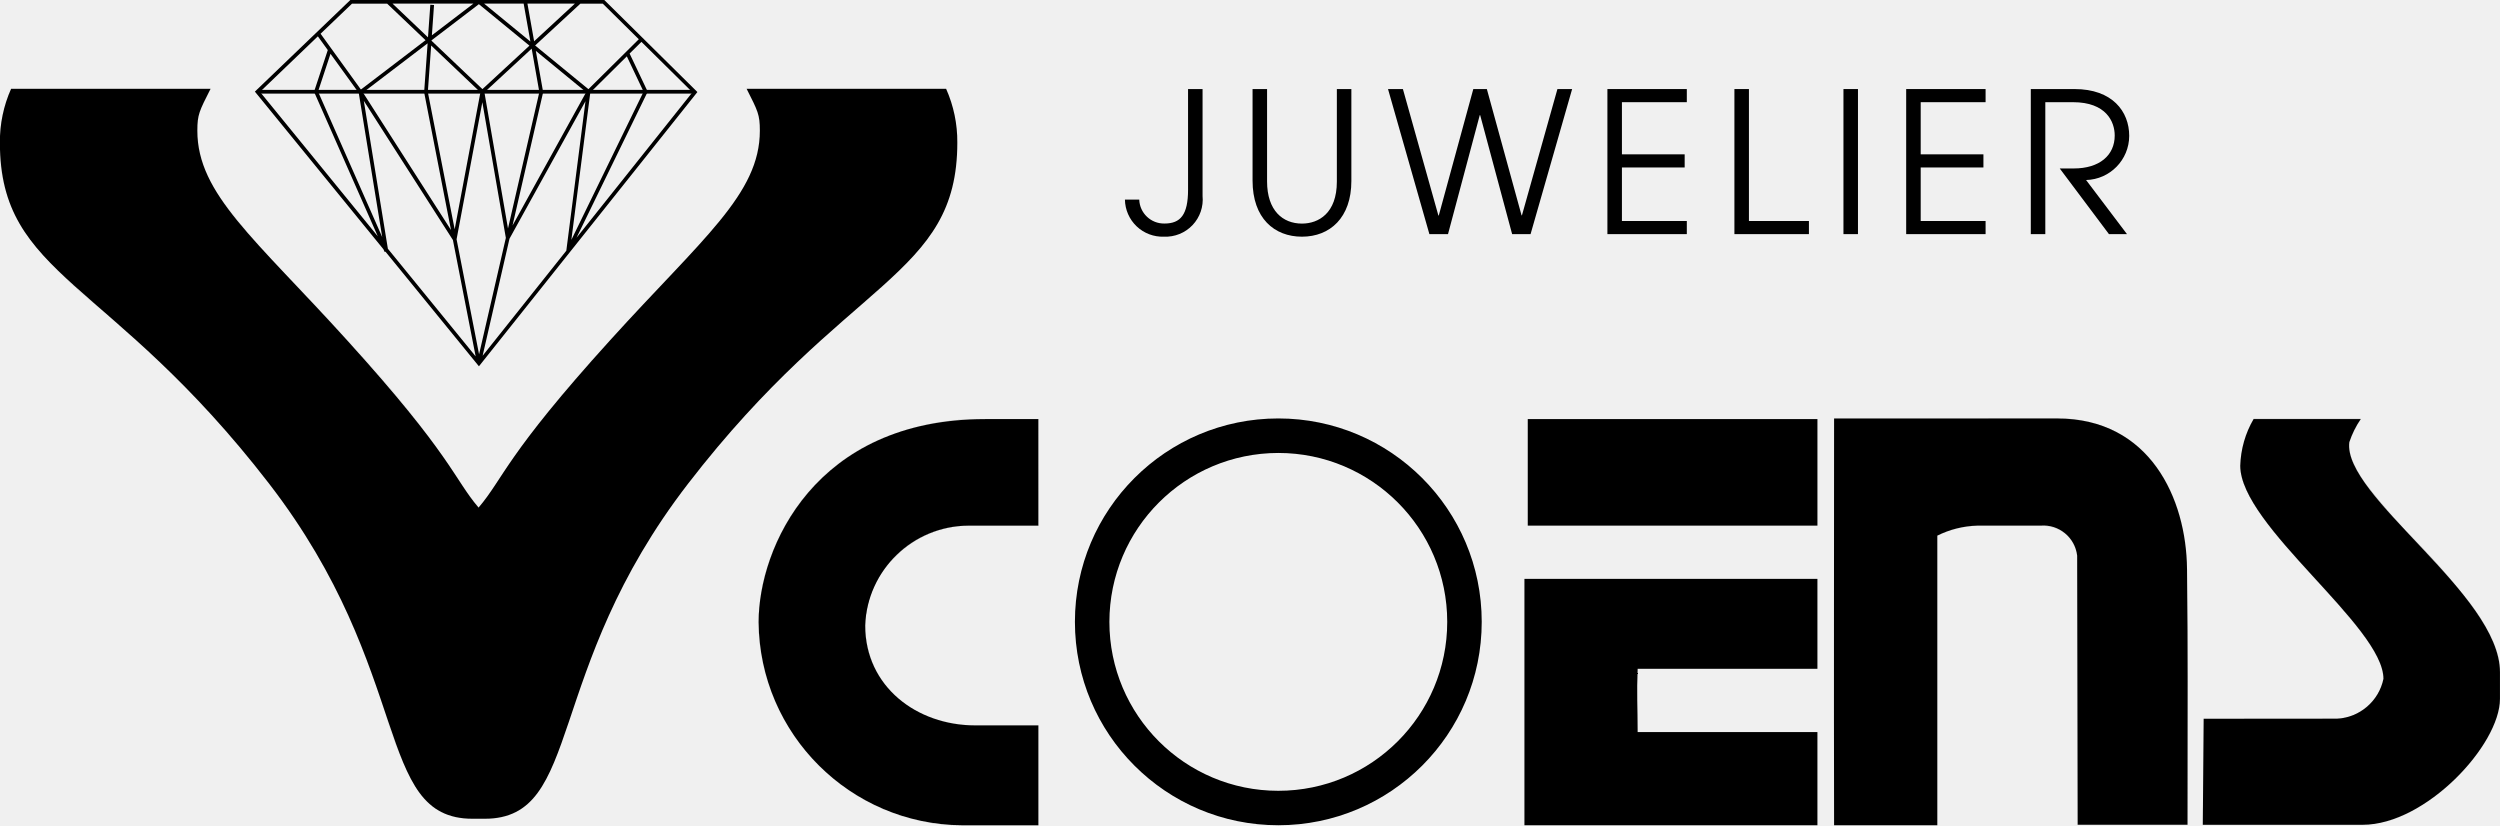
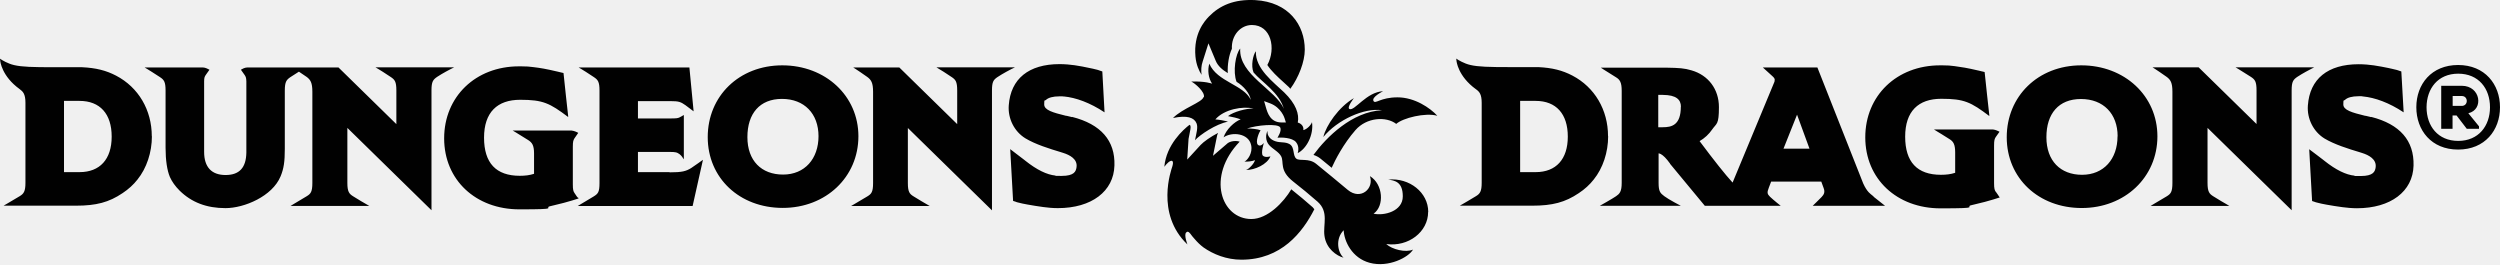
- <svg xmlns="http://www.w3.org/2000/svg" width="195.524" height="64.546" viewBox="0 0 195.524 64.546">
-   <g id="Group_31" data-name="Group 31" transform="translate(-375.959 -213.662)">
-     <g id="Group_19" data-name="Group 19" transform="translate(435.29 246.39)">
-       <g id="Group_13" data-name="Group 13" transform="translate(0 0.048)">
-         <path id="Path_23" data-name="Path 23" d="M617.32,337.214h4.167v8.333h-5.468a8.117,8.117,0,0,0-8.073,7.812c0,4.765,4.036,7.812,8.594,7.812h4.948v7.812H615.5A16.033,16.033,0,0,1,599.612,353.1c0-5.833,4.427-15.884,17.708-15.884Z" transform="translate(-599.612 -337.214)" />
-         <path id="Path_24" data-name="Path 24" d="M615.5,368.983a15.494,15.494,0,0,1-6.2-1.285,15.966,15.966,0,0,1-2.7-1.5,16.281,16.281,0,0,1-5.746-7.03,15.47,15.47,0,0,1-1.244-6.075,15.077,15.077,0,0,1,.9-4.943,16.775,16.775,0,0,1,1.2-2.646,16.124,16.124,0,0,1,1.773-2.54,15.562,15.562,0,0,1,5.465-4.093,20.177,20.177,0,0,1,8.369-1.662h4.167v8.333h-5.469a7.9,7.9,0,0,0-3.107.639,8.335,8.335,0,0,0-2.57,1.715,8.1,8.1,0,0,0-1.75,2.492,7.221,7.221,0,0,0-.646,2.967,7.527,7.527,0,0,0,.7,3.231,7.373,7.373,0,0,0,1.886,2.462,8.539,8.539,0,0,0,2.741,1.569,9.769,9.769,0,0,0,3.265.551h4.948v7.812Zm5.99-31.769H617.32a20.182,20.182,0,0,0-8.369,1.662,15.562,15.562,0,0,0-5.465,4.093,16.119,16.119,0,0,0-1.772,2.54,16.776,16.776,0,0,0-1.2,2.646,15.085,15.085,0,0,0-.9,4.943,15.47,15.47,0,0,0,1.244,6.075,16.173,16.173,0,0,0,1.461,2.694A16.315,16.315,0,0,0,606.6,366.2a15.937,15.937,0,0,0,2.7,1.5,15.5,15.5,0,0,0,6.2,1.285h5.99v-7.812h-4.948a9.776,9.776,0,0,1-3.265-.55,8.549,8.549,0,0,1-2.741-1.569,7.381,7.381,0,0,1-1.886-2.462,7.53,7.53,0,0,1-.7-3.231,7.223,7.223,0,0,1,.646-2.968,8.1,8.1,0,0,1,1.75-2.491,8.34,8.34,0,0,1,2.57-1.715,7.9,7.9,0,0,1,3.107-.638h5.469Z" transform="translate(-599.612 -337.214)" />
-       </g>
-       <g id="Group_14" data-name="Group 14" transform="translate(84.1 0)">
-         <path id="Path_25" data-name="Path 25" d="M934.092,337.035c7.264,0,10.1,6.27,10.156,11.766.079,7.448.039,9.41.039,20.009h-8.592l-.039-21.05a2.664,2.664,0,0,0-2.866-2.344h-4.946a7.484,7.484,0,0,0-3.126.781v22.656h-8.073c-.025-12.385,0-19.551,0-31.817Z" transform="translate(-916.633 -337.035)" />
-         <path id="Path_26" data-name="Path 26" d="M916.644,368.851c-.017-8.051-.012-13.761-.006-20.372,0-3.517.006-7.153.006-11.445h17.447a9.921,9.921,0,0,1,4.645,1.066,9,9,0,0,1,3.138,2.757,12.117,12.117,0,0,1,1.786,3.787,15.727,15.727,0,0,1,.587,4.157c.056,5.283.052,7.731.045,12.608,0,1.925-.006,4.32-.006,7.4h-8.592l-.04-21.051a2.558,2.558,0,0,0-.515-1.289,2.5,2.5,0,0,0-.87-.732,3.235,3.235,0,0,0-1.48-.322h-4.946a7.478,7.478,0,0,0-3.125.781v22.656Zm0-31.817c0,4.292,0,7.928-.006,11.445-.006,6.611-.01,12.321.006,20.372h8.073V346.2a7.474,7.474,0,0,1,3.125-.781h4.946a3.235,3.235,0,0,1,1.48.322,2.492,2.492,0,0,1,.87.732,2.558,2.558,0,0,1,.515,1.289l.04,21.051h8.592c0-3.081,0-5.476.006-7.4.007-4.877.01-7.325-.045-12.608a15.727,15.727,0,0,0-.587-4.157,12.116,12.116,0,0,0-1.786-3.787,9,9,0,0,0-3.139-2.757,9.92,9.92,0,0,0-4.644-1.066Z" transform="translate(-916.633 -337.034)" />
-       </g>
-       <g id="Group_15" data-name="Group 15" transform="translate(112.954 0.048)">
-         <path id="Path_27" data-name="Path 27" d="M1025.464,360.65h10.416a3.916,3.916,0,0,0,3.645-3.125c0-4.114-11.2-11.952-11.2-16.666a7.675,7.675,0,0,1,1.043-3.645h8.379a7.323,7.323,0,0,0-.89,1.8c-.56,4.2,11.78,11.9,11.78,17.995v2.083c0,3.619-5.813,9.853-10.741,9.853h-12.5Z" transform="translate(-1025.401 -337.214)" />
-         <path id="Path_28" data-name="Path 28" d="M1037.9,368.941h-12.5l.064-8.291h10.416a3.36,3.36,0,0,0,1.525-.367,4.086,4.086,0,0,0,1.147-.873,3.34,3.34,0,0,0,.973-1.885,3.827,3.827,0,0,0-.45-1.641,12.029,12.029,0,0,0-1.193-1.895c-.991-1.331-2.292-2.754-3.67-4.26-2.893-3.163-5.884-6.433-5.884-8.87a7.487,7.487,0,0,1,.98-3.522l.062-.123h8.379a7.448,7.448,0,0,0-.89,1.8,3.082,3.082,0,0,0,.3,1.619,9.525,9.525,0,0,0,1.12,1.859,50.705,50.705,0,0,0,3.726,4.239,55.518,55.518,0,0,1,4.509,5.193c1.432,1.979,2.129,3.642,2.129,5.085v2.083a6.509,6.509,0,0,1-.985,3.066,15.567,15.567,0,0,1-6,5.756A8.243,8.243,0,0,1,1037.9,368.941Zm-12.434-8.291-.064,8.291h12.5a8.243,8.243,0,0,0,3.757-1.031,15.564,15.564,0,0,0,6-5.756,6.507,6.507,0,0,0,.986-3.066V357c0-1.443-.7-3.106-2.129-5.085a55.518,55.518,0,0,0-4.509-5.193,50.661,50.661,0,0,1-3.726-4.239,9.513,9.513,0,0,1-1.12-1.859,3.08,3.08,0,0,1-.3-1.619,7.435,7.435,0,0,1,.89-1.8h-8.379l-.062.123a7.487,7.487,0,0,0-.98,3.522c0,2.437,2.991,5.708,5.884,8.87,1.378,1.506,2.679,2.929,3.67,4.26a12.05,12.05,0,0,1,1.193,1.895,3.822,3.822,0,0,1,.45,1.641,3.34,3.34,0,0,1-.973,1.885,4.09,4.09,0,0,1-1.147.873,3.36,3.36,0,0,1-1.525.367Z" transform="translate(-1025.4 -337.214)" />
-       </g>
-       <g id="Group_18" data-name="Group 18" transform="translate(59.894 0.048)">
-         <g id="Group_16" data-name="Group 16" transform="translate(0.26)">
-           <path id="Path_29" data-name="Path 29" d="M826.364,337.214H849.02v8.333H826.364v-8.333Z" transform="translate(-826.364 -337.214)" />
-           <path id="Path_30" data-name="Path 30" d="M826.364,345.547v-8.333H849.02v8.333Zm0-8.333v8.333H849.02v-8.333Z" transform="translate(-826.364 -337.214)" />
-         </g>
-         <g id="Group_17" data-name="Group 17" transform="translate(0 12.499)">
-           <path id="Path_31" data-name="Path 31" d="M848.3,403.6H825.385V384.33H848.3v7.031H834.24c-.08,1.928,0,3.021,0,4.947H848.3Z" transform="translate(-825.385 -384.33)" />
-           <path id="Path_32" data-name="Path 32" d="M848.3,403.6H825.385V384.33H848.3v7.031H834.24c-.051,1.251-.037,2.133-.019,3.154.01.549.019,1.117.019,1.793H848.3Zm0-19.27H825.385V403.6H848.3v-7.292H834.24c0-.676-.01-1.244-.019-1.793-.017-1.021-.033-1.9.019-3.154H848.3Z" transform="translate(-825.385 -384.33)" />
-         </g>
-       </g>
-     </g>
-     <g id="Group_20" data-name="Group 20" transform="translate(395.898 213.662)">
-       <path id="Path_33" data-name="Path 33" d="M468.64,242.31l-7.31-8.965-.06.027-.1-.217-10.053-12.328,7.466-7.165h19.861l.043.042,7.239,7.156Zm-7.121-9.194,6.865,8.419-1.778-9.1-6.97-10.886Zm9.51-.784-2.1,9.153,6.545-8.215h0l1.5-11.694Zm-4.137.044,1.759,9,2.094-9.107-1.838-10.613ZM477.35,220.9l-1.481,11.522,5.648-11.591-1.31-2.762Zm3.075-3.049,1.414,2.981-5.566,11.424,9.065-11.378-3.989-3.943Zm-24.369,2.973,5.02,11.38-1.836-11.278-2.209-3.057Zm-4.539.022,9.214,11.3-4.987-11.306,1.075-3.262-.776-1.074Zm8.056.058,6.881,10.746-2.1-10.771.273-3.827Zm5.07-.044,2.1,10.737,2.013-10.714-3.851-3.661Zm4.426.025,1.844,10.647,2.452-10.666-.6-3.4Zm4.02-3.245.574,3.233-.007.029L471.267,231.3l5.759-10.427ZM456.256,216.3l3.153,4.364,5.056-3.857-3-2.856h-2.754Zm16.779.919,4.168,3.417,3.94-3.905-2.814-2.781h-1.756Zm-8.105-.374,3.983,3.787,3.678-3.4-3.955-3.243-3.7,2.826Zm4.117-2.9,3.617,2.965-.526-2.965Zm3.387,0,.523,2.945,3.186-2.945Zm-10.551,0,2.773,2.636.182-2.549.291.021-.169,2.371,3.248-2.479Z" transform="translate(-451.122 -213.662)" />
-       <path id="Path_34" data-name="Path 34" d="M708.765,339.732a13.211,13.211,0,1,1-13.211,13.211,13.226,13.226,0,0,1,13.211-13.211m0-2.7a15.908,15.908,0,1,0,15.909,15.908,15.908,15.908,0,0,0-15.909-15.908Z" transform="translate(-628.728 -304.306)" />
-     </g>
-     <g id="Group_21" data-name="Group 21" transform="translate(375.959 220.608)">
-       <path id="Path_35" data-name="Path 35" d="M413.863,296.934c7.72,0,4.538-11.468,15.91-26.205,12.446-16.144,21.057-16.144,21.057-26.675a10.151,10.151,0,0,0-.876-4.207h-15.6c.88,1.742,1.033,2.008,1.033,3.273,0,4.959-4.493,8.421-11.7,16.379-8.19,9.031-8.346,10.813-10.3,13.1-1.95-2.289-2.1-4.071-10.294-13.1-7.206-7.958-11.7-11.42-11.7-16.379,0-1.264.153-1.531,1.034-3.273h-15.6a10.117,10.117,0,0,0-.876,4.207c0,10.531,8.61,10.531,21.057,26.675,11.372,14.738,8.189,26.205,15.911,26.205Z" transform="translate(-375.959 -239.846)" />
-       <path id="Path_36" data-name="Path 36" d="M413.863,296.933h-.936a5.208,5.208,0,0,1-2.527-.57,5.044,5.044,0,0,1-1.75-1.637,25.5,25.5,0,0,1-2.534-6.035,75.861,75.861,0,0,0-3.1-8.091,51.033,51.033,0,0,0-6-9.873,82.481,82.481,0,0,0-7.218-8.211c-2.212-2.2-4.207-3.934-5.968-5.465a34.319,34.319,0,0,1-5.784-5.8,11.876,11.876,0,0,1-2.087-7.2,10.151,10.151,0,0,1,.876-4.207h15.6l-.07.139c-.816,1.613-.963,1.9-.963,3.134a9.455,9.455,0,0,0,2.01,5.569,61.56,61.56,0,0,0,5.586,6.4c1.225,1.3,2.614,2.766,4.1,4.41a78.811,78.811,0,0,1,8.716,10.9,20.386,20.386,0,0,0,1.578,2.2,20.432,20.432,0,0,0,1.581-2.2,78.972,78.972,0,0,1,8.716-10.9c1.489-1.644,2.878-3.114,4.1-4.41a61.6,61.6,0,0,0,5.585-6.4,9.456,9.456,0,0,0,2.01-5.569c0-1.229-.147-1.519-.961-3.13l-.072-.143h15.6a10.19,10.19,0,0,1,.876,4.207,11.877,11.877,0,0,1-2.087,7.2,34.324,34.324,0,0,1-5.784,5.8c-1.76,1.531-3.756,3.266-5.968,5.465a82.446,82.446,0,0,0-7.218,8.211,51.036,51.036,0,0,0-6,9.874,76.036,76.036,0,0,0-3.1,8.091,25.487,25.487,0,0,1-2.533,6.034,5.041,5.041,0,0,1-1.749,1.637A5.208,5.208,0,0,1,413.863,296.933Zm-21.43-57.087h-15.6a10.151,10.151,0,0,0-.876,4.207,11.875,11.875,0,0,0,2.087,7.2,34.317,34.317,0,0,0,5.784,5.8c1.76,1.53,3.756,3.265,5.968,5.465a82.481,82.481,0,0,1,7.218,8.211,51.031,51.031,0,0,1,6,9.873,76,76,0,0,1,3.1,8.091,25.485,25.485,0,0,0,2.534,6.035,5.047,5.047,0,0,0,1.75,1.637,5.208,5.208,0,0,0,2.527.57h.936a5.2,5.2,0,0,0,2.526-.57,5.038,5.038,0,0,0,1.749-1.637,25.487,25.487,0,0,0,2.533-6.034,76.034,76.034,0,0,1,3.1-8.091,51.053,51.053,0,0,1,6-9.874,82.415,82.415,0,0,1,7.218-8.211c2.212-2.2,4.207-3.935,5.968-5.465a34.322,34.322,0,0,0,5.784-5.8,11.876,11.876,0,0,0,2.087-7.2,10.19,10.19,0,0,0-.876-4.207h-15.6l.072.143c.814,1.611.961,1.9.961,3.13a9.456,9.456,0,0,1-2.01,5.569,61.6,61.6,0,0,1-5.585,6.4c-1.225,1.3-2.614,2.766-4.1,4.41a78.94,78.94,0,0,0-8.716,10.9,20.467,20.467,0,0,1-1.581,2.2,20.386,20.386,0,0,1-1.578-2.2,78.831,78.831,0,0,0-8.716-10.9c-1.489-1.644-2.878-3.113-4.1-4.41a61.631,61.631,0,0,1-5.586-6.4,9.457,9.457,0,0,1-2.01-5.569c0-1.23.147-1.521.963-3.134Z" transform="translate(-375.959 -239.846)" />
-     </g>
-     <g id="Group_22" data-name="Group 22" transform="translate(463.939 220.627)">
-       <path id="Path_37" data-name="Path 37" d="M712.542,239.918h1.135v8.357a2.909,2.909,0,0,1-3.021,3.189,2.947,2.947,0,0,1-3.051-2.9h1.12a1.937,1.937,0,0,0,1.978,1.871c1.242,0,1.84-.675,1.84-2.653Z" transform="translate(-707.605 -239.918)" />
-       <path id="Path_38" data-name="Path 38" d="M751.825,239.918h1.135v7.191c0,2.867-1.671,4.355-3.864,4.355-2.162,0-3.864-1.441-3.864-4.385v-7.161h1.135v7.222c0,2.284,1.227,3.3,2.729,3.3,1.3,0,2.729-.813,2.729-3.281Z" transform="translate(-735.25 -239.918)" />
-       <path id="Path_39" data-name="Path 39" d="M794.877,251.264l-2.5-9.307h-.031l-2.484,9.307h-1.456l-3.236-11.346h1.165l2.775,9.89h.03l2.7-9.89H792.9l2.714,9.875h.031l2.775-9.875h1.15l-3.251,11.346Z" transform="translate(-764.594 -239.918)" />
-       <path id="Path_40" data-name="Path 40" d="M849.849,251.264V239.918h6.21v1.027h-5.075v4.079h4.907v1.027h-4.907v4.186h5.075v1.027Z" transform="translate(-812.114 -239.918)" />
-       <path id="Path_41" data-name="Path 41" d="M887.3,251.264V239.918h1.135v10.319h4.692v1.027Z" transform="translate(-839.632 -239.918)" />
-       <path id="Path_42" data-name="Path 42" d="M919.44,251.264V239.918h1.135v11.346Z" transform="translate(-863.244 -239.918)" />
-       <path id="Path_43" data-name="Path 43" d="M937.934,251.264V239.918h6.21v1.027h-5.075v4.079h4.906v1.027h-4.906v4.186h5.075v1.027Z" transform="translate(-876.832 -239.918)" />
-       <path id="Path_44" data-name="Path 44" d="M980.8,251.264l-3.849-5.136h1.1c2.008,0,3.2-1.027,3.2-2.576,0-1.073-.659-2.607-3.266-2.607h-2.162v10.319h-1.135V239.918h3.419c2.959,0,4.278,1.748,4.278,3.665a3.466,3.466,0,0,1-3.373,3.45l3.2,4.232Z" transform="translate(-903.84 -239.918)" />
-     </g>
-     <g id="Group_23" data-name="Group 23" transform="translate(396.1 220.691)">
-       <line id="Line_2" data-name="Line 2" x2="34.178" transform="translate(0 0.146)" fill="#fff" />
-       <rect id="Rectangle_3" data-name="Rectangle 3" width="34.178" height="0.292" transform="translate(0 0)" />
-     </g>
-   </g>
+ <svg xmlns="http://www.w3.org/2000/svg" id="Layer_1" version="1.1" viewBox="0 0 2249.8 237.7">
+   <path d="M2249.8,96.5c0,20.7-13.6,38.1-37.7,38.1s-37.6-17.4-37.6-38.1,13.6-38,37.6-38c24.1,0,37.7,17.4,37.7,38M2212.2,126.8c18.2,0,28.6-13.4,28.6-30.3s-10.3-30.2-28.6-30.2-28.4,13.4-28.5,30.2c0,17,10.3,30.3,28.5,30.3M2221.3,101.9c14.1-3.2,11.2-24.7-5.9-24.7h-18.5v38.7h10.2v-12h3.6l9.2,12h11v-2.2l-9.6-11.8ZM2215.4,86.4c6,0,6,8.9,0,8.9h-8.2v-8.9h8.2ZM1285.2,190.8c0,17.8-17.7,31.6-37.7,28.8,5.1,4.8,17.5,8,24.1,5-3.8,6.8-21.9,16.5-39,11.9-16-4.3-23-19.5-23.4-29.3-7.6,7.6-5.5,19.9-.1,24.7-6.2-1.6-15.7-8.1-17.2-19.8-1.4-10,4.2-21.4-6.2-30.6-6.2-5.5-15.7-13.3-21.9-18.1-12.9-10.1-8-17.5-10.9-22.8-2.2-4.1-7.6-6.4-10.9-10.2s-3.1-9.4-1.3-12.6c-.6,4.5,2.7,7.9,7,9.3,4.7,1.6,8.8.3,12.8,2.6,4.9,2.8,2.6,10.4,6.1,13.1,3.2,2.4,11.1-.8,17.8,4.6,6.8,5.4,22,18.1,28.5,23.5,11.7,9.7,23.9-1.4,19.9-12.4,11.9,7.1,13.3,26.9,3.3,33.8,9.4,2.1,26.3-2.1,26.3-15.6s-7.7-14.2-13.1-15.1c19.2-1.8,36,11.7,36,29.1M1083.4,87.4c1.2-4.6-8-12.4-11.3-14,12.5-.5,18.7,1.9,18.7,1.9-3.3-4.8-4.3-12.2-2.5-18,6.9,16.4,31.2,19,37.3,32.6-.9-5.9-6.4-12.4-12.8-16.3-3.5-8.9-.9-25.3,3.3-29.9-1.5,23.6,32.2,37.1,39.3,54.3-4.1-14.7-19.8-24-27.3-32.8-2.5-5.8-.6-15.7,2.1-19.1-.8,15.8,16.3,28.2,25.4,37,10.7,10.4,13.8,19.6,12.3,27.2,2.4.6,5.6,2.9,5,6.8,3.4-.8,7-4.7,7.8-7.2,1.7,11.7-5.2,24.2-12.9,27.9,0,0,2.1-5.6-1.5-9.9-3.5-4.2-13.4-4.3-16.7-4,0,0,4.1-6.1,2.5-9.2-2-3.8-21.3-2.1-30,1,2.9-.3,9.9.5,12.3,1.5-1.4,2-4.9,10.5-2.4,13.1,2.4,2.3,5.4-1.7,5.4-1.7,0,0-3,9.3-.9,11.5,2.2,2.1,6.8.6,6.8.6-2.9,7.3-14.1,12.3-22,12.3,2.8-.9,7.4-5.9,8.1-8.9-2.1,1-7.4,1.6-9.5,1.3,2.6-1,7.7-7.6,6-14.9-2.3-10.7-17.3-12.1-24.8-6.9,2.4-7.2,9.7-14,15.4-16.2-3.3-1.2-7.3-2.2-11.4-2.9,4.8-3.9,16.8-7.1,22.9-6.8-9.3-2.4-26.5.6-34.3,9.8,2.5,0,9,1.2,11.4,2-10.8,2-25.4,11.9-29.7,16.7,1.2-6.2,2.9-11.5,1.4-15.2-2.1-5.2-8.5-7.5-21.2-4.8,8.6-8.7,26.1-14.1,27.4-18.7M1157.2,110.2l-1.2-3.8c-.1-.4-3.1-9.7-13-13.4l-5.4-2,1.6,5.6c1.4,4.8,3.9,13.6,14.1,13.6h4ZM772.5,122.6c0,36.8-29.3,64.5-68.1,64.5s-67.5-26.8-67.5-63.7,28.2-64.6,67.1-64.6,68.5,27.5,68.5,63.8M736.6,122.6c0-20.4-12.9-33.6-32.9-33.6s-31.1,13.2-31.1,34.4,12.6,33.7,32.1,33.7,31.9-14.2,31.9-34.6M136.7,122.6c0,14.5-4.7,28.7-13,39-3.6,4.6-8.1,8.7-13.4,12.2-12.3,8.3-23.7,11.3-42,11.3H3.2l2.8-1.6c0,0,8.1-4.7,11.8-7,3.6-2.2,5.1-4.3,5.1-12v-72c0-7.9-2.2-10.1-5.2-12.3C1.6,68.6.2,55.2.2,54.6l-.2-1.8,1.5,1c0,0,5.4,3.5,11.3,4.8,6.9,1.6,16.3,1.9,36.1,1.9h25c12.5.6,21.6,2.9,30.6,7.6,20.1,10.5,32.1,30.9,32.1,54.5M100.5,122.9c0-20.4-10.5-32.1-28.9-32.1h-14v64.1h14c18.3,0,28.9-11.6,28.9-31.9M964.8,105.4l-5-1.2h-.5c-11.8-2.9-19.6-5.1-19.6-10.2s.5-3.1,1.5-4c2.1-2.1,6.4-3.3,12.2-3.3s2,0,3,.1h.4c.2,0,.4,0,.6,0,10.7,1,23.5,5.6,36.6,14.3l-2-36.8-2.4-.8-.5-.2c-.2-.1-1.6-.6-5.7-1.5-2.5-.6-15.1-3.3-22.7-3.8-2.5-.2-4.9-.3-7.2-.3-27.7,0-44,13.2-45.7,37.1-.9,11.9,5,23.6,15,29.7,8.9,5.4,22.1,9.5,31.8,12.4l2.2.7c6,1.9,13,5.6,12,12.8-.5,3.8-2,7.9-13.4,7.9s-3.5-.1-5.4-.3c-7.9-.7-17-5.2-27.2-13.3-.4-.4-.8-.6-1-.8l-6.3-4.8-6.4-4.9,2.6,46.6,2.5.8.4.2c.1,0,1.4.5,5.6,1.4,4.2.9,17.9,3.3,24.9,3.8,2.3.2,4.6.3,6.9.3,30.3,0,50.3-15.1,50.9-38.4.7-22.4-12.2-37.1-38.1-43.7M602.4,154.9h-28.3v-18.2h26.5c3.5,0,7.2-.1,9.3,1,2.5,1.2,4.2,3.7,4.2,3.8l1.3,1.9v-39.9c0,0-1.1.6-1.1.6,0,0-1.7,1.1-3.1,1.7-1.3.5-2.1.8-7.8.8h-29.3v-15.6h29.3c7.5,0,9.2.7,13.5,3.7l7.3,5.5-3.8-39.5h-99.7l2.7,1.6c0,0,6.9,4.2,10.9,7,3.8,2.5,5.2,4.2,5.2,12.3v83.1c0,8.2-1.3,9.6-5.1,12s-11.7,6.9-11.7,7l-2.8,1.7h103.4l9.3-41.6s-8.3,6-10.7,7.5c-4.6,2.8-8.2,3.8-19.3,3.8M408.5,60.6h-70.6l2.7,1.6c0,0,6.9,4.2,10.9,7,3.8,2.5,5.2,4.2,5.2,12.3v30.2l-52.1-51h-81.9c-2.4,0-5,1.5-5.1,1.6l-.8.5.6.8s1.8,2.5,2.9,4.1c.8,1.3,1.3,2.1,1.4,5.5v64.1c-.2,13.4-6.1,20.2-18.7,20.2s-19.3-7.1-19.3-20.8v-63.5c0-3.3.5-4.2,1.3-5.5,1.1-1.7,2.9-4.1,2.9-4.1l.6-.8-.9-.5c-.1,0-2.7-1.6-5.1-1.6h-52.4l2.7,1.6c0,0,6.8,4.2,11,7,3.8,2.5,5.2,4.2,5.2,12.3v51.4c0,11.3,1.4,20.4,3.9,26.3,1.9,4.2,4.7,8.2,8.8,12.3,10.7,10.5,24.2,15.7,41.2,15.7s42.2-10.7,49.6-28.6c2.9-7,3.8-13.2,3.8-24.7v-52.4c0-8.1,1.5-9.8,5.2-12.3,2.3-1.5,5.2-3.3,7.5-4.8,2.1,1.4,4.8,3.2,6.8,4.6,3.6,2.6,5.3,5.3,5.3,13.4v82.1c0,8.1-1.5,9.8-5.1,12-4,2.4-11.7,6.9-11.7,7l-2.8,1.7h70.8l-2.9-1.7c-.1,0-8-4.6-11.7-7-3.5-2.2-5.1-4.1-5.1-12v-49.5l75.7,74.1v-107.8c0-8,1.4-9.7,5.2-12.3,4.2-2.8,11.9-6.9,12-6.9l3.2-1.6ZM913.3,60.6h-70.6l2.6,1.6c.1,0,6.9,4.2,10.9,7,3.8,2.5,5.2,4.2,5.2,12.3v30.2l-52.1-51h-41.5l2.5,1.6c0,0,6.4,4.2,10.1,6.9,3.6,2.6,5.3,5.3,5.3,13.4v82.1c0,8.1-1.5,9.8-5.1,12-4,2.4-11.7,6.9-11.8,7l-2.9,1.7h70.8l-2.9-1.7c-.1,0-7.9-4.6-11.7-7-3.6-2.2-5.1-4.1-5.1-12v-49.5l75.7,74.1v-107.8c0-8,1.3-9.7,5.2-12.3,4.2-2.8,11.9-6.9,12-6.9l3.3-1.6ZM519.9,177.9c0,0-1.9-2.5-2.9-4.2-1-1.5-1.5-2.7-1.5-7.9v-33.6c0-5.1.5-6,1.4-7.6,1.1-1.7,2.9-4.1,2.9-4.2l.6-.8-.9-.5c-.1,0-2.4-1.3-5-1.6h-53.1l2.7,1.6s7.8,4.8,11.3,7c3.4,2.2,5.2,4.6,5.2,12v18.3c-3.9,1.3-8,1.8-12.8,1.8-21.4,0-32.2-11.5-32.2-34.3s11.9-34.1,32.5-34.1,26.6,3,43.2,15.5v-.9c-.1,0-3.9-36-3.9-36l-.3-2.7-2.6-.6-2.5-.6c-11.1-2.6-15.4-3.3-22-4.1-3.9-.5-6-.7-10.9-.7h-2.1c-39,0-67.3,27.3-67.3,64.8s28.5,63.9,67.7,63.9,20.1-1.3,28.4-3c1.6-.4,2.5-.6,3.7-.9.3-.1.6-.2.8-.2,4.7-1.1,9.5-2.3,14.3-3.8l6.1-1.9-.6-1ZM1447.2,122.6c0,14.5-4.7,28.7-13,39-3.6,4.6-8.1,8.7-13.4,12.2-12.3,8.3-23.7,11.3-42,11.3h-65.1l2.8-1.6c0,0,8.1-4.7,11.8-7,3.6-2.2,5.1-4.3,5.1-12v-72c0-7.9-2.2-10.1-5.3-12.3-16.1-11.7-17.4-25.2-17.4-25.7l-.2-1.8,1.5,1c0,0,5.4,3.5,11.3,4.8,6.9,1.6,16.3,1.9,36.1,1.9h25c12.5.6,21.6,2.9,30.6,7.6,20.1,10.5,32.1,30.9,32.1,54.5M1410.9,122.9c0-20.4-10.5-32.1-28.9-32.1h-14v64.1h14c18.3,0,28.9-11.6,28.9-31.9M2133.9,105.4l-5-1.2h-.5c-11.8-2.9-19.6-5.1-19.6-10.2s.5-3.1,1.5-4.1c2.1-2.1,6.4-3.3,12.2-3.3s2,0,3,.1h.4c.2,0,.4,0,.6.1,10.7,1,23.5,5.6,36.6,14.3l-2.1-36.8-2.4-.8-.5-.2c-.2,0-1.6-.6-5.6-1.4-2.5-.6-15.1-3.3-22.7-3.8-2.5-.2-4.9-.3-7.2-.3-27.8,0-44,13.2-45.7,37.1-.9,11.9,5,23.6,14.9,29.7,8.9,5.4,22.1,9.5,31.8,12.4l2.2.7c6,1.9,13,5.6,12.1,12.8-.5,3.8-2,7.9-13.4,7.9s-3.4-.1-5.4-.3c-7.9-.7-17-5.2-27.2-13.3-.4-.4-.8-.6-1-.8l-6.3-4.8-6.5-4.9,2.6,46.6,2.4.8.5.2c.1,0,1.5.5,5.6,1.4s17.9,3.3,25,3.8c2.3.2,4.6.3,6.9.3,30.3,0,50.3-15.1,50.9-38.4.6-22.5-12.3-37.2-38.1-43.8M1941.5,122.7c0,36.8-29.3,64.5-68.1,64.5s-67.5-26.8-67.5-63.7,28.2-64.7,67.1-64.7c39,0,68.5,27.5,68.5,63.9M1905.7,122.7c0-20.4-12.9-33.6-33-33.6s-31.1,13.2-31.1,34.4,12.6,33.8,32.1,33.8,31.9-14.2,31.9-34.6M1685.9,176.9l10.5,8.3h-65.1s5.5-5.3,8-7.9c2.2-2.3,3.3-4.5,1.7-8.4-.4-1-1.1-3-2-5.5h-45.1c-.9,2.5-1.7,4.5-2.1,5.5-1.8,4.5-1.4,5.7,1.1,8.2,2.8,2.7,9.6,8.1,9.6,8.1h-68.3l-31.3-37.8h0c0-.1,0-.2,0-.2-3.4-4.7-6-7.3-8.4-8.6-.6-.3-1.3-.5-1.9-.6v26.6c0,7.8,1.5,9.2,5.2,12,3.8,2.9,14.8,8.6,14.8,8.6h-72.9s11.1-6.2,14.6-8.6c3.2-2.2,5.1-4.1,5.1-12v-82.9c0-7.7-1.7-10.1-5.2-12.2-3.6-2.3-11-6.9-11-6.9l-2.6-1.7h59.3c11.4.2,15.9.5,22.3,2.4,15.3,4.4,24.7,17.1,24.7,33.1s-2.1,14.4-6,20c-3,4.4-6.9,8-11.4,10.6,13,17.4,23.3,30.4,29.7,37.3.4-.8,37.7-90.8,37.7-90.8.1-.7.2-1.2.2-1.7s0-1.4-1.9-3.1l-8.8-8h49.1s40.9,103.6,41.2,104.3h0c1.2,2.6,1.5,3.1,2.6,4.9,1.7,2.5,2.3,3.4,6.9,7M1512.7,96.1c0-6.4-4.1-10.6-16.2-10.7h-4.2v29.1c1.8,0,3.5,0,4.1,0,7.9,0,16.2-1.8,16.2-18.4M1628.4,133.8l-11.2-30.6-12.2,30.6h23.4ZM2082.4,60.6h-70.6l2.7,1.6c0,0,6.8,4.2,11,6.9,3.8,2.5,5.2,4.2,5.2,12.3v30.2l-52.1-51h-41.5l2.5,1.6c0,0,6.4,4.2,10.1,6.9,3.6,2.6,5.3,5.3,5.3,13.4v82.1c0,8.1-1.5,9.8-5,12-4,2.4-11.7,6.9-11.8,7l-2.8,1.7h70.8l-2.8-1.7c-.1,0-8-4.6-11.7-7-3.5-2.2-5.1-4.1-5.1-12v-49.5l75.7,74.1v-107.8c0-8,1.4-9.7,5.2-12.3,4.2-2.8,11.9-6.9,12-6.9l3.1-1.6ZM1796,172.6c-1-1.5-1.5-2.8-1.5-7.9v-33.6c0-5.1.5-6,1.4-7.6,1.1-1.7,2.9-4.1,2.9-4.1l.6-.8-.9-.5c-.1,0-2.4-1.3-5-1.6h-53.1l2.7,1.7s7.8,4.7,11.3,7c3.4,2.1,5.1,4.6,5.1,12v18.3c-3.9,1.3-8,1.8-12.8,1.8-21.4,0-32.2-11.5-32.2-34.3s11.8-34.1,32.5-34.1,26.6,3,43.2,15.5v-.9c-.1,0-3.9-36-3.9-36l-.3-2.7-2.6-.6-2.5-.6c-11.1-2.6-15.4-3.2-22-4.1-3.9-.5-6-.7-10.9-.7h-2.1c-39,0-67.3,27.3-67.3,64.8s28.5,63.9,67.7,63.9,20.1-1.3,28.4-3c1.6-.4,2.5-.6,3.7-.9l.8-.2c4.7-1.1,9.5-2.3,14.3-3.8l6.1-1.9-.7-1c.1,0-1.7-2.5-2.8-4.1M1243.7,99.2c-26.9,1.3-49.8,24-61.7,40.2,2.1.7,4.3,1.7,6.4,3.4,2.5,2,6.1,5,10,8.2,3.2-7.1,10.4-21.3,21.4-33.9,10-11.5,27.6-12.6,36.7-5.6,5.9-5.3,26.3-10.4,37-7.3-6.5-7.1-20.4-16.6-35.8-16.6s-19.8,6.2-21.6,3.4c-2.3-3.6,8.6-8.9,8.6-8.9-15,.6-25.8,18.2-30.3,16-2.7-1.3,4-9.8,4-9.8-13.7,8-25.1,24.7-27.5,35,12.5-15.4,36.9-26.5,52.8-24.1M1162.1,170.3c-6.9,11.7-21.3,26.8-36,26.8-27.1,0-40.7-38.2-10.5-69.6-1.7-.6-3.4-.6-3.9-.6-2.6,0-5,.7-6.7,1.8l-13.4,11.5,3.8-18.7c.3-.7.5-1.3.8-1.9-6.7,3.4-13.2,8.1-15.7,10.8l-12.1,13.2,1.2-18.6.8-4.1c.6-2.9,1.4-6.5.9-7.7-.2-.4-.4-.7-.8-.9-5.6,4.3-20.9,17.8-22.7,37.8,0,0,3-4.2,5.5-5.2,1.7-.7,3.2.2,1.6,5.2-.6,2-15.5,42.1,13.7,69.9,0,0-3.2-8.2-1.3-10.6,1-1.2,2.2-1.3,3.9.9,1.2,1.7,2.5,3.3,3.9,4.8h0c2.4,2.8,5,5.4,8,7.6,8.7,6.1,20.6,11,34.1,11,35.9,0,55-24.6,65.6-45.4-.5-.6-.9-1.2-1.5-1.8-5.3-4.8-13.2-11.3-19.2-16.1M1081.3,67.3c-.5-4-.3-8.2,1-11.9l5.2-16.4,6.6,15.8c1.9,4.6,5.9,8,10.8,11-.4-7.6,1-16.1,3.7-21.9-.6-12.2,7.9-21.4,18-21.4,17.3,0,22,21,13.9,36,3.7,5.6,9.4,10.8,14.5,15.4,1.8,1.6,3.5,3.2,5,4.6.5.5.7.9,1.2,1.4,7.5-10.2,13-24.4,13-35.2,0-22.3-14.5-42.9-44.6-44.6-19.1-1-32,4.9-41.6,14.7-4.3,4.4-14,15.7-12.2,36,.7,7.7,3.3,13,5.5,16.5" style="fill: #010101;" />
</svg>
